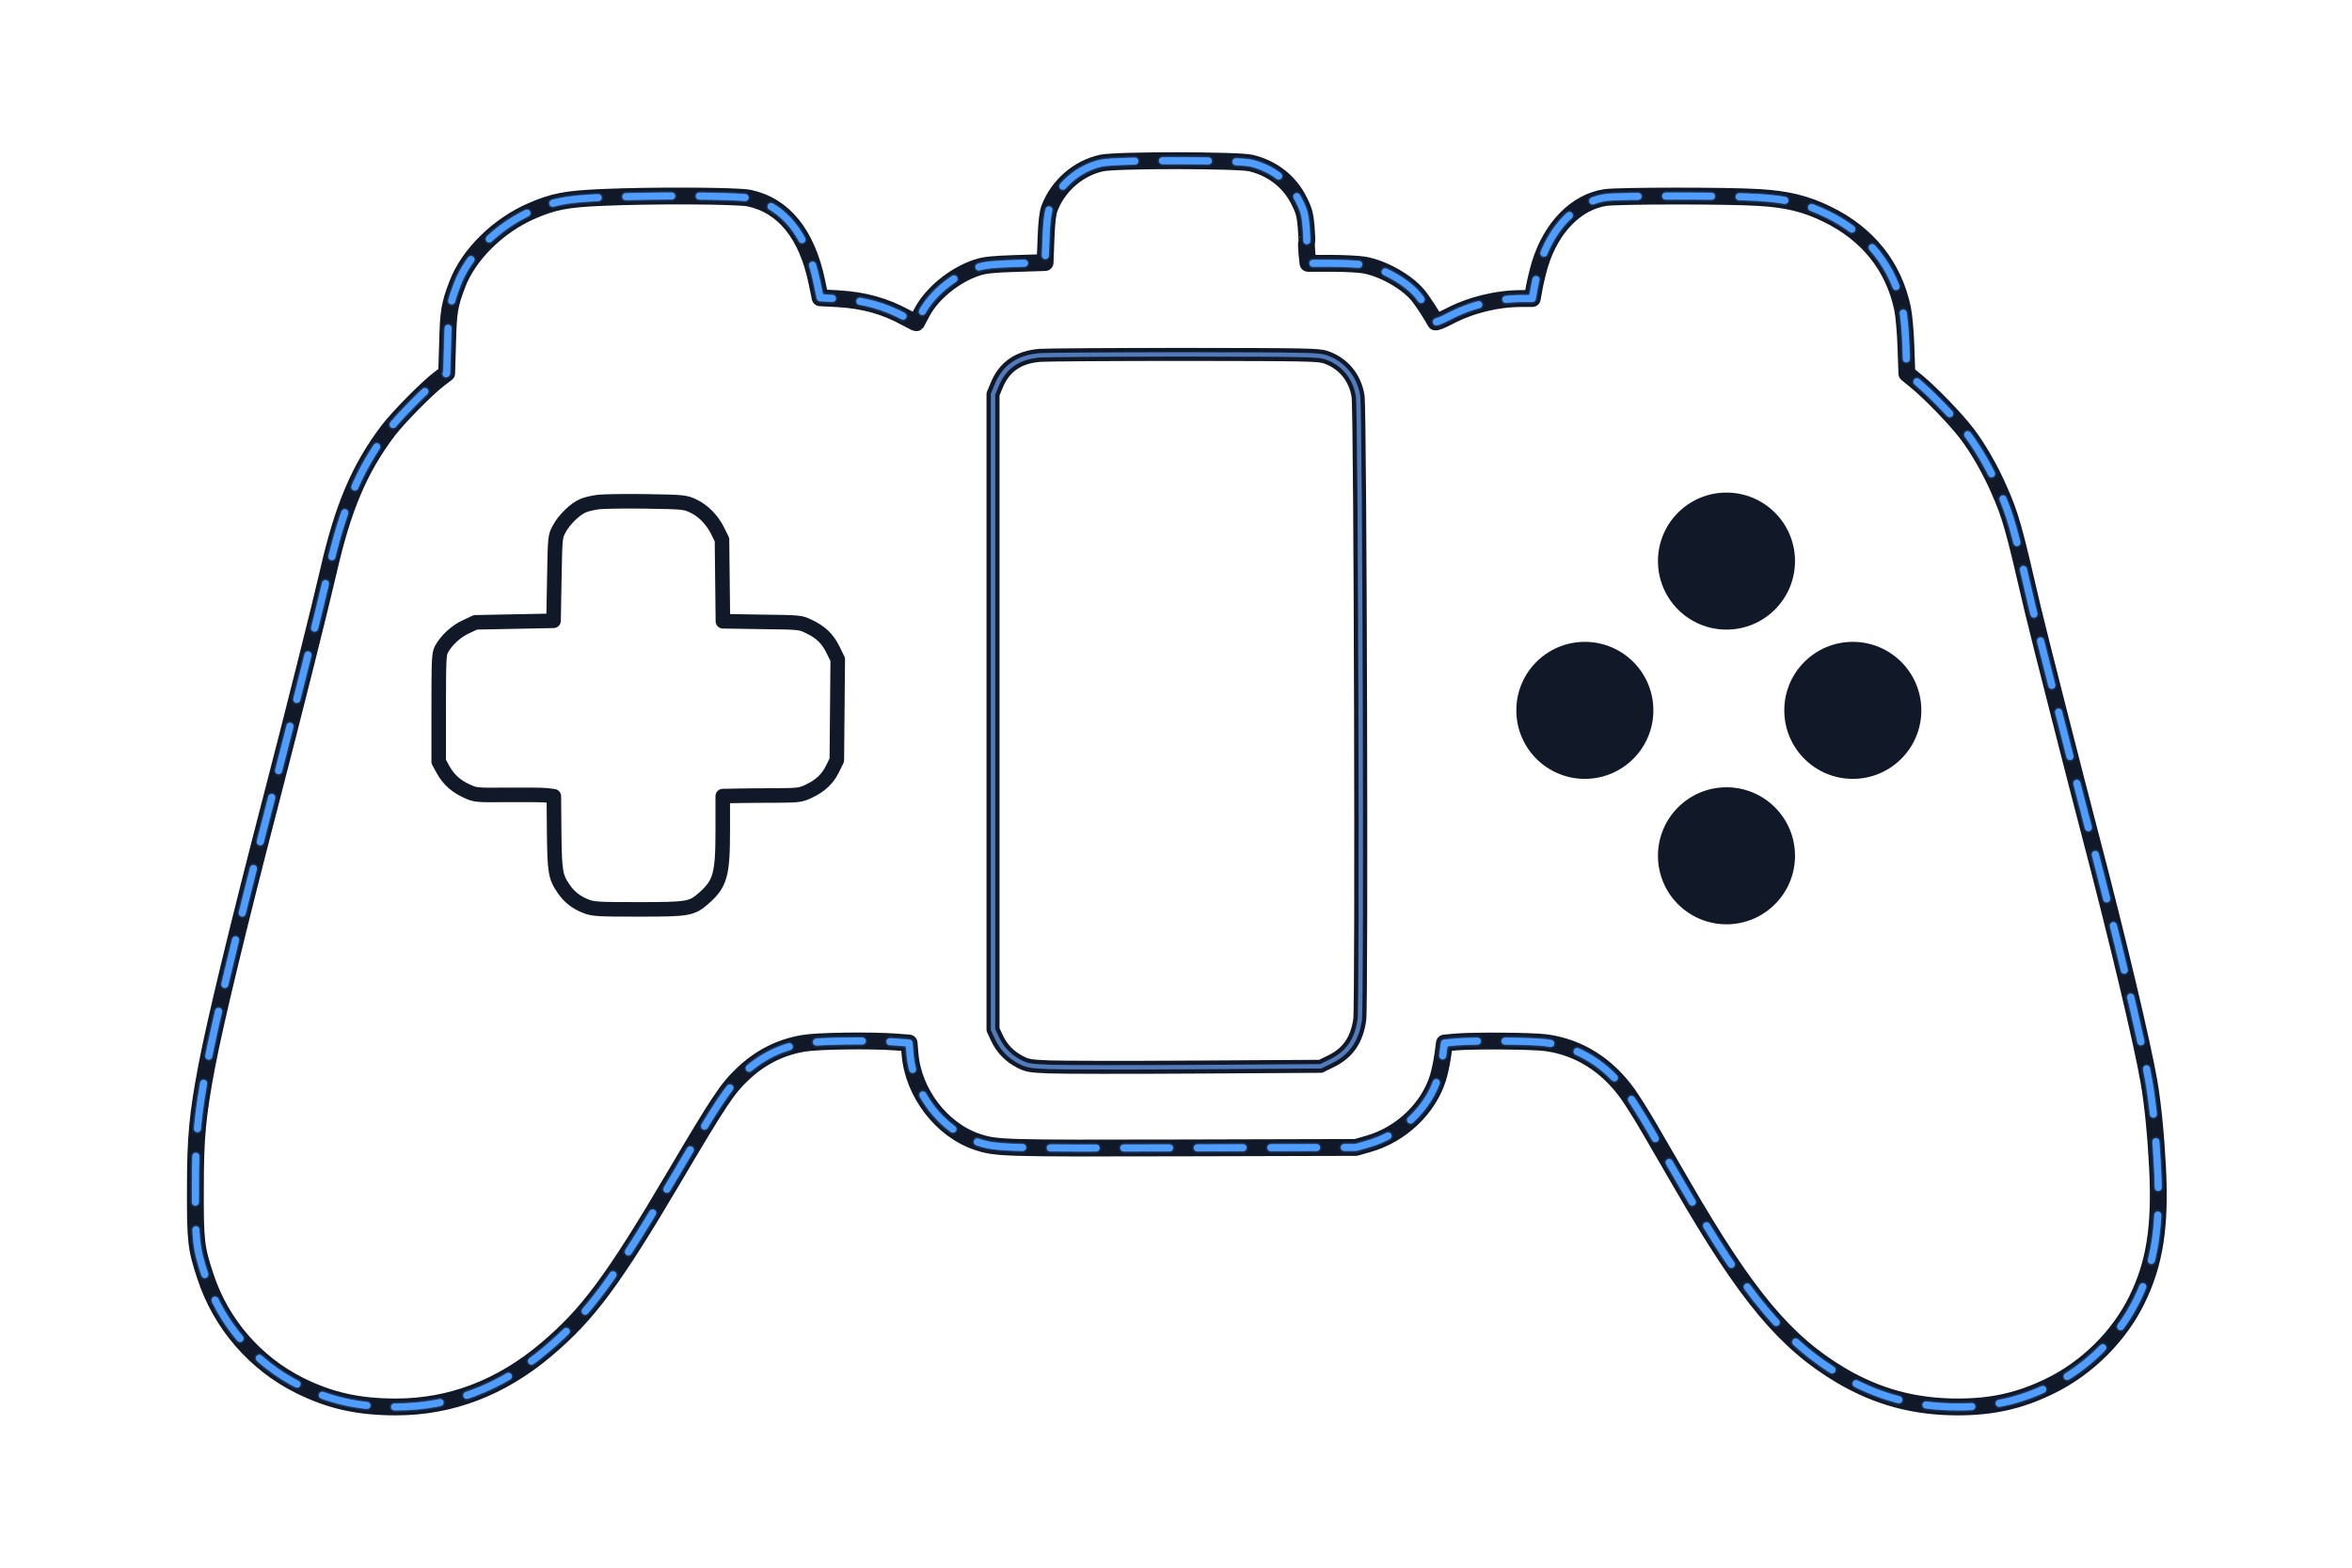
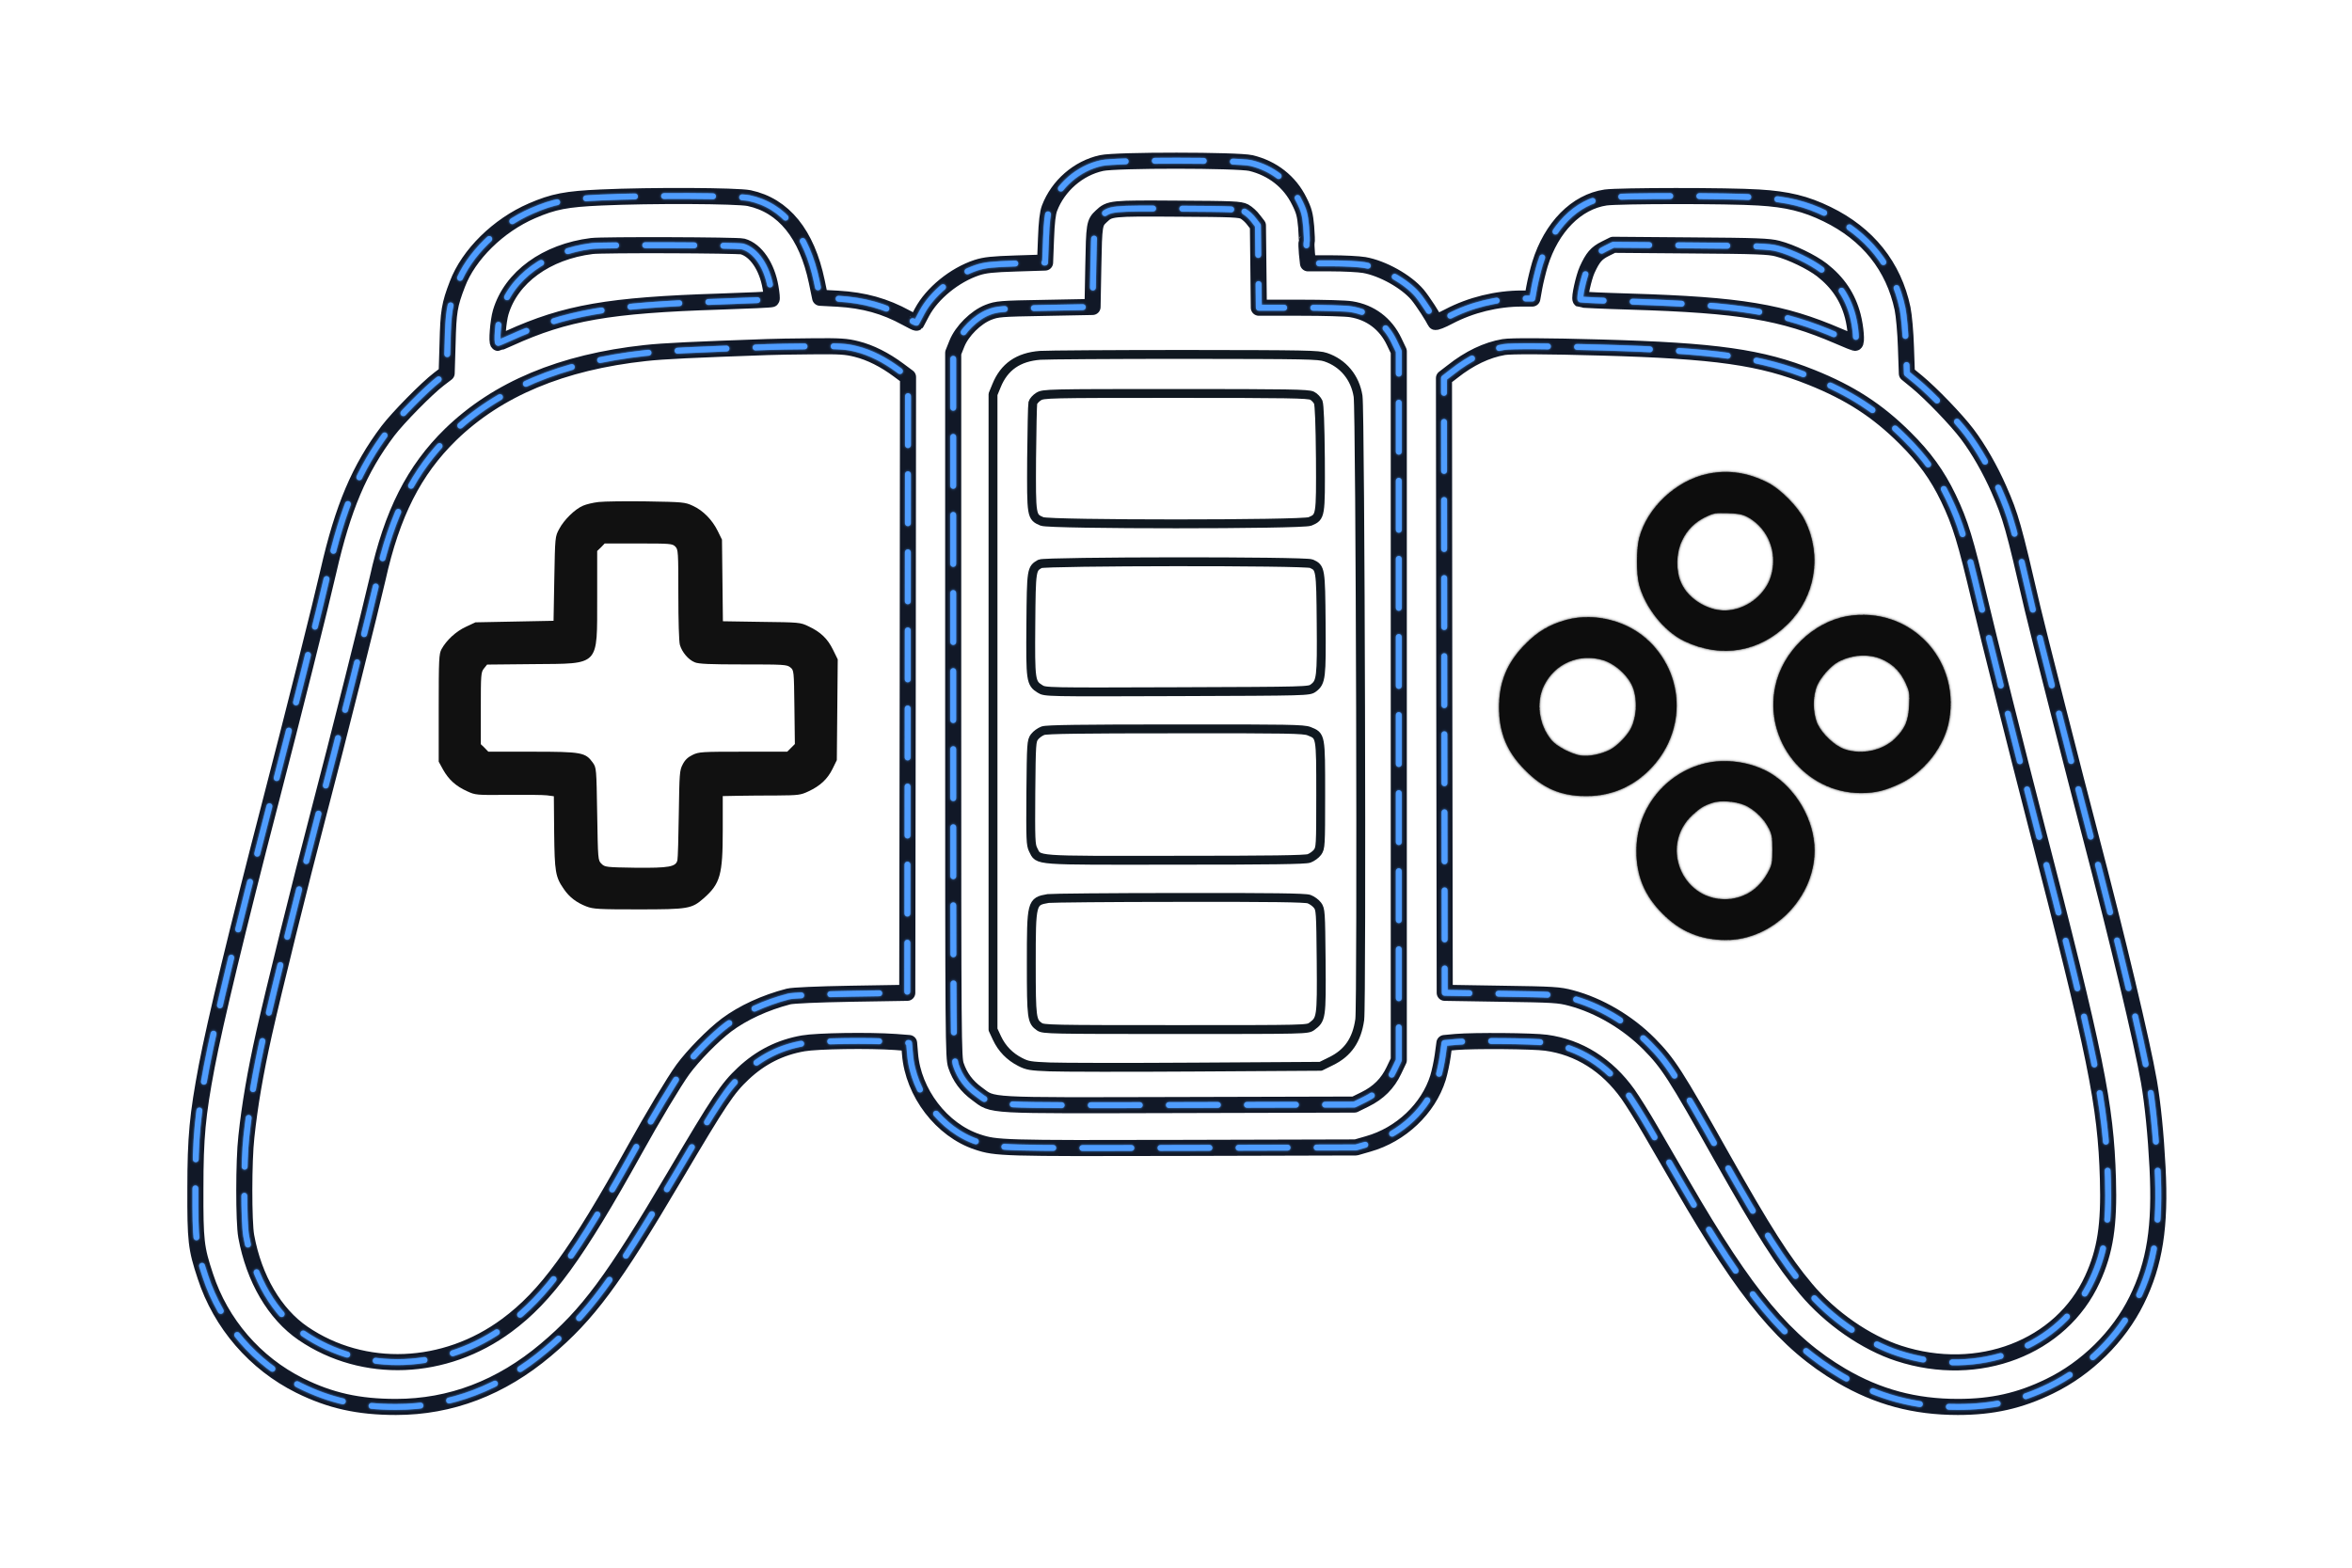
<svg xmlns="http://www.w3.org/2000/svg" width="1536" height="1024" viewBox="0 0 1536 1024" preserveAspectRatio="xMidYMid meet">
  <defs>
-     <filter id="blueGlow" x="-40%" y="-40%" width="180%" height="180%">
-       <feGaussianBlur stdDeviation="10" result="blur" />
+     <filter id="blueGlow" x="-60%" y="-60%" width="220%" height="220%">
+       <feGaussianBlur stdDeviation="10" result="b" />
      <feMerge>
-         <feMergeNode in="blur" />
+         <feMergeNode in="b" />
        <feMergeNode in="SourceGraphic" />
      </feMerge>
    </filter>
-     <filter id="softGlow" x="-30%" y="-30%" width="160%" height="160%">
-       <feGaussianBlur stdDeviation="5" result="blur" />
+     <filter id="cellGlow" x="-60%" y="-60%" width="220%" height="220%">
+       <feGaussianBlur stdDeviation="8" result="b" />
      <feMerge>
-         <feMergeNode in="blur" />
+         <feMergeNode in="b" />
        <feMergeNode in="SourceGraphic" />
      </feMerge>
    </filter>
    <style>
-     #neon-run {
-       stroke-dasharray: 300 180;
-       animation: neonRun 2.4s linear infinite, neonPulse 1.2s ease-in-out infinite alternate;
-     }
-     @keyframes neonRun { to { stroke-dashoffset: -960; } }
-     @keyframes neonPulse { from { opacity:.45; } to { opacity:1; } }
-     #dpad {
-       transform-box: fill-box;
-       transform-origin: center;
-       animation: dpadSpin 4s linear infinite;
-     }
-     @keyframes dpadSpin { to { transform: rotate(360deg); } }
+     #neon-outline {stroke-dasharray:320 190;animation:neonRun 2.6s linear infinite,neonPulse 1.1s ease-in-out infinite alternate}
+     @keyframes neonRun{to{stroke-dashoffset:-1020}}
+     @keyframes neonPulse{from{opacity:.45}to{opacity:1}}
+     #dpad{transform-box:fill-box;transform-origin:center;animation:dpadSpin 4s linear infinite}
+     @keyframes dpadSpin{to{transform:rotate(360deg)}}
+     .face{transform-box:fill-box;transform-origin:center}
+     #button-top{animation:press1 4s infinite}#button-right{animation:press2 4s infinite}#button-bottom{animation:press3 4s infinite}#button-left{animation:press4 4s infinite}
+     @keyframes press1{0%,18%,100%{fill:#111;transform:scale(1)}7%{fill:#4F8DFF;transform:scale(.86)}}
+     @keyframes press2{0%,24%,43%,100%{fill:#111;transform:scale(1)}32%{fill:#4F8DFF;transform:scale(.86)}}
+     @keyframes press3{0%,49%,68%,100%{fill:#111;transform:scale(1)}57%{fill:#4F8DFF;transform:scale(.86)}}
+     @keyframes press4{0%,74%,93%,100%{fill:#111;transform:scale(1)}82%{fill:#4F8DFF;transform:scale(.86)}}
  </style>
  </defs>
  <g transform="translate(0,1024) scale(.1,-.1)">
-     <path d="M7194 9175 c-152 -33 -284 -148 -340 -295 -12 -32 -19 -90 -23 -200 l-6 -155 -190 -6 c-155 -5 -202 -10 -255 -27 -146 -48 -293 -168 -359 -292 -19 -36 -35 -66 -36 -68 -2 -2 -31 13 -66 32 -140 77 -277 115 -448 125 l-115 6 -22 106 c-65 310 -216 497 -442 545 -79 16 -638 19 -967 4 -226 -10 -310 -26 -451 -87 -220 -95 -414 -286 -487 -479 -52 -135 -59 -180 -64 -385 l-6 -197 -50 -38 c-80 -61 -267 -251 -334 -339 -186 -247 -293 -500 -388 -915 -46 -203 -235 -958 -380 -1515 -212 -817 -360 -1431 -415 -1720 -60 -318 -74 -462 -74 -800 -1 -340 4 -387 65 -571 101 -310 325 -569 616 -714 200 -99 384 -140 629 -140 357 0 685 125 979 373 275 232 438 451 842 1136 294 498 344 572 447 669 114 107 242 171 392 197 92 16 429 21 601 9 l90 -7 6 -71 c20 -254 207 -498 440 -575 123 -41 161 -42 1337 -39 l1135 3 80 23 c213 60 393 230 456 432 11 36 25 102 31 146 l11 81 75 7 c120 10 503 7 589 -5 214 -29 398 -145 534 -335 31 -44 97 -149 146 -234 49 -85 143 -247 209 -360 420 -726 674 -1030 1040 -1246 237 -139 478 -204 760 -204 225 0 404 40 599 135 242 117 452 324 569 562 118 239 156 482 136 868 -11 214 -31 415 -56 560 -45 259 -206 935 -387 1625 -86 327 -344 1339 -373 1465 -124 537 -143 604 -220 779 -57 130 -133 263 -207 361 -71 94 -235 264 -328 341 l-66 54 -6 172 c-3 99 -13 207 -22 252 -58 276 -227 488 -493 617 -139 68 -260 98 -447 109 -200 13 -912 12 -999 0 -191 -28 -354 -193 -429 -435 -13 -44 -30 -113 -37 -152 l-13 -73 -68 0 c-164 0 -334 -42 -477 -117 -47 -25 -88 -41 -90 -35 -8 24 -80 135 -115 177 -74 87 -228 173 -348 194 -36 6 -133 11 -216 11 l-151 0 -7 65 c-3 35 -4 68 -2 72 3 4 1 50 -3 102 -7 78 -14 106 -45 167 -62 127 -175 215 -316 249 -87 20 -881 21 -975 0z" fill="none" stroke="#111827" stroke-width="110" stroke-linecap="round" stroke-linejoin="round" />
-     <path id="neon-run" d="M7194 9175 c-152 -33 -284 -148 -340 -295 -12 -32 -19 -90 -23 -200 l-6 -155 -190 -6 c-155 -5 -202 -10 -255 -27 -146 -48 -293 -168 -359 -292 -19 -36 -35 -66 -36 -68 -2 -2 -31 13 -66 32 -140 77 -277 115 -448 125 l-115 6 -22 106 c-65 310 -216 497 -442 545 -79 16 -638 19 -967 4 -226 -10 -310 -26 -451 -87 -220 -95 -414 -286 -487 -479 -52 -135 -59 -180 -64 -385 l-6 -197 -50 -38 c-80 -61 -267 -251 -334 -339 -186 -247 -293 -500 -388 -915 -46 -203 -235 -958 -380 -1515 -212 -817 -360 -1431 -415 -1720 -60 -318 -74 -462 -74 -800 -1 -340 4 -387 65 -571 101 -310 325 -569 616 -714 200 -99 384 -140 629 -140 357 0 685 125 979 373 275 232 438 451 842 1136 294 498 344 572 447 669 114 107 242 171 392 197 92 16 429 21 601 9 l90 -7 6 -71 c20 -254 207 -498 440 -575 123 -41 161 -42 1337 -39 l1135 3 80 23 c213 60 393 230 456 432 11 36 25 102 31 146 l11 81 75 7 c120 10 503 7 589 -5 214 -29 398 -145 534 -335 31 -44 97 -149 146 -234 49 -85 143 -247 209 -360 420 -726 674 -1030 1040 -1246 237 -139 478 -204 760 -204 225 0 404 40 599 135 242 117 452 324 569 562 118 239 156 482 136 868 -11 214 -31 415 -56 560 -45 259 -206 935 -387 1625 -86 327 -344 1339 -373 1465 -124 537 -143 604 -220 779 -57 130 -133 263 -207 361 -71 94 -235 264 -328 341 l-66 54 -6 172 c-3 99 -13 207 -22 252 -58 276 -227 488 -493 617 -139 68 -260 98 -447 109 -200 13 -912 12 -999 0 -191 -28 -354 -193 -429 -435 -13 -44 -30 -113 -37 -152 l-13 -73 -68 0 c-164 0 -334 -42 -477 -117 -47 -25 -88 -41 -90 -35 -8 24 -80 135 -115 177 -74 87 -228 173 -348 194 -36 6 -133 11 -216 11 l-151 0 -7 65 c-3 35 -4 68 -2 72 3 4 1 50 -3 102 -7 78 -14 106 -45 167 -62 127 -175 215 -316 249 -87 20 -881 21 -975 0z" fill="none" stroke="#4F9DFF" stroke-width="45" stroke-linecap="round" stroke-linejoin="round" filter="url(#blueGlow)" />
-     <path d="M6793 7919 c-143 -11 -235 -75 -285 -198 l-23 -56 0 -2075 0 -2075 26 -56 c32 -68 83 -121 152 -156 47 -24 67 -27 192 -32 77 -3 507 -4 955 -1 l815 5 67 33 c111 54 169 139 188 272 14 100 4 3975 -11 4072 -19 122 -98 217 -212 255 -48 16 -122 17 -917 18 -476 0 -902 -3 -947 -6z" fill="none" stroke="#111827" stroke-width="85" stroke-linecap="round" stroke-linejoin="round" />
-     <path d="M6793 7919 c-143 -11 -235 -75 -285 -198 l-23 -56 0 -2075 0 -2075 26 -56 c32 -68 83 -121 152 -156 47 -24 67 -27 192 -32 77 -3 507 -4 955 -1 l815 5 67 33 c111 54 169 139 188 272 14 100 4 3975 -11 4072 -19 122 -98 217 -212 255 -48 16 -122 17 -917 18 -476 0 -902 -3 -947 -6z" fill="none" stroke="#6EA8FF" stroke-opacity=".45" stroke-width="28" filter="url(#softGlow)" />
-     <g opacity="0" fill="#FF3B30" filter="url(#softGlow)">
-       <rect x="6745" y="3525" width="1880" height="825" rx="70" />
-       <animate attributeName="opacity" values="0;1;1;0;0;0;0;0;0" keyTimes="0;.03;.22;.24;.45;.47;.69;.72;1" dur="5.6s" repeatCount="indefinite" />
+     <path d="M7194 9175 c-152 -33 -284 -148 -340 -295 -12 -32 -19 -90 -23 -200 l-6 -155 -190 -6 c-155 -5 -202 -10 -255 -27 -146 -48 -293 -168 -359 -292 -19 -36 -35 -66 -36 -68 -2 -2 -31 13 -66 32 -140 77 -277 115 -448 125 l-115 6 -22 106 c-65 310 -216 497 -442 545 -79 16 -638 19 -967 4 -226 -10 -310 -26 -451 -87 -220 -95 -414 -286 -487 -479 -52 -135 -59 -180 -64 -385 l-6 -197 -50 -38 c-80 -61 -267 -251 -334 -339 -186 -247 -293 -500 -388 -915 -46 -203 -235 -958 -380 -1515 -212 -817 -360 -1431 -415 -1720 -60 -318 -74 -462 -74 -800 -1 -340 4 -387 65 -571 101 -310 325 -569 616 -714 200 -99 384 -140 629 -140 357 0 685 125 979 373 275 232 438 451 842 1136 294 498 344 572 447 669 114 107 242 171 392 197 92 16 429 21 601 9 l90 -7 6 -71 c20 -254 207 -498 440 -575 123 -41 161 -42 1337 -39 l1135 3 80 23 c213 60 393 230 456 432 11 36 25 102 31 146 l11 81 75 7 c120 10 503 7 589 -5 214 -29 398 -145 534 -335 31 -44 97 -149 146 -234 49 -85 143 -247 209 -360 420 -726 674 -1030 1040 -1246 237 -139 478 -204 760 -204 225 0 404 40 599 135 242 117 452 324 569 562 118 239 156 482 136 868 -11 214 -31 415 -56 560 -45 259 -206 935 -387 1625 -86 327 -344 1339 -373 1465 -124 537 -143 604 -220 779 -57 130 -133 263 -207 361 -71 94 -235 264 -328 341 l-66 54 -6 172 c-3 99 -13 207 -22 252 -58 276 -227 488 -493 617 -139 68 -260 98 -447 109 -200 13 -912 12 -999 0 -191 -28 -354 -193 -429 -435 -13 -44 -30 -113 -37 -152 l-13 -73 -68 0 c-164 0 -334 -42 -477 -117 -47 -25 -88 -41 -90 -35 -8 24 -80 135 -115 177 -74 87 -228 173 -348 194 -36 6 -133 11 -216 11 l-151 0 -7 65 c-3 35 -4 68 -2 72 3 4 1 50 -3 102 -7 78 -14 106 -45 167 -62 127 -175 215 -316 249 -87 20 -881 21 -975 0z m933 -317 c18 -10 45 -34 60 -55 l28 -36 3 -269 3 -268 272 0 c150 0 299 -4 331 -10 126 -20 225 -95 280 -210 l31 -65 0 -2315 0 -2315 -32 -67 c-40 -85 -101 -146 -189 -189 l-69 -34 -1140 -3 c-1289 -3 -1214 -8 -1325 74 -67 49 -111 108 -137 185 -17 52 -18 151 -18 2354 l0 2300 24 60 c33 83 124 173 206 205 57 22 76 24 370 29 l310 6 5 265 c5 275 7 285 52 327 55 52 62 53 498 50 364 -2 408 -4 437 -19z m-3277 -228 c86 -24 159 -131 182 -267 7 -40 10 -74 7 -77 -2 -3 -156 -10 -341 -16 -720 -23 -1003 -72 -1371 -239 -38 -17 -71 -31 -73 -31 -12 0 -1 142 16 200 68 229 298 396 595 433 70 9 952 6 985 -3z m6759 -14 c89 -23 220 -86 289 -139 105 -82 170 -179 202 -302 19 -73 27 -175 14 -175 -3 0 -51 20 -107 44 -369 159 -641 204 -1361 226 -175 5 -321 12 -324 14 -9 10 20 143 43 194 37 81 60 108 118 137 l52 26 505 -4 c432 -3 514 -6 569 -21z m-6015 -656 c89 -22 184 -70 274 -137 l62 -46 -2 -2011 -3 -2011 -365 -6 c-227 -4 -382 -11 -410 -18 -155 -40 -299 -107 -405 -186 -90 -68 -219 -200 -285 -290 -57 -78 -200 -317 -315 -525 -379 -683 -578 -957 -835 -1147 -405 -300 -936 -321 -1330 -53 -186 127 -321 357 -372 635 -17 93 -17 493 1 650 22 207 58 416 115 672 63 281 235 977 356 1438 124 471 344 1350 386 1535 94 425 238 709 477 942 306 297 726 473 1272 532 118 13 312 22 795 39 41 2 172 4 291 5 186 2 226 -1 293 -18z m4861 10 c752 -21 1046 -63 1375 -195 252 -101 431 -217 610 -395 128 -127 212 -243 284 -393 79 -165 112 -275 206 -672 53 -226 252 -1017 360 -1435 398 -1539 462 -1854 476 -2340 9 -301 -17 -472 -101 -655 -204 -447 -744 -655 -1265 -485 -215 70 -446 230 -606 421 -150 178 -277 378 -551 864 -303 540 -349 610 -473 736 -140 141 -326 251 -510 300 -79 21 -112 23 -455 28 l-370 6 -3 2007 -2 2008 56 43 c110 87 223 141 334 160 46 8 283 7 635 -3z" fill="none" stroke="#111827" stroke-width="105" stroke-linecap="round" stroke-linejoin="round" />
+     <path id="neon-outline" d="M7194 9175 c-152 -33 -284 -148 -340 -295 -12 -32 -19 -90 -23 -200 l-6 -155 -190 -6 c-155 -5 -202 -10 -255 -27 -146 -48 -293 -168 -359 -292 -19 -36 -35 -66 -36 -68 -2 -2 -31 13 -66 32 -140 77 -277 115 -448 125 l-115 6 -22 106 c-65 310 -216 497 -442 545 -79 16 -638 19 -967 4 -226 -10 -310 -26 -451 -87 -220 -95 -414 -286 -487 -479 -52 -135 -59 -180 -64 -385 l-6 -197 -50 -38 c-80 -61 -267 -251 -334 -339 -186 -247 -293 -500 -388 -915 -46 -203 -235 -958 -380 -1515 -212 -817 -360 -1431 -415 -1720 -60 -318 -74 -462 -74 -800 -1 -340 4 -387 65 -571 101 -310 325 -569 616 -714 200 -99 384 -140 629 -140 357 0 685 125 979 373 275 232 438 451 842 1136 294 498 344 572 447 669 114 107 242 171 392 197 92 16 429 21 601 9 l90 -7 6 -71 c20 -254 207 -498 440 -575 123 -41 161 -42 1337 -39 l1135 3 80 23 c213 60 393 230 456 432 11 36 25 102 31 146 l11 81 75 7 c120 10 503 7 589 -5 214 -29 398 -145 534 -335 31 -44 97 -149 146 -234 49 -85 143 -247 209 -360 420 -726 674 -1030 1040 -1246 237 -139 478 -204 760 -204 225 0 404 40 599 135 242 117 452 324 569 562 118 239 156 482 136 868 -11 214 -31 415 -56 560 -45 259 -206 935 -387 1625 -86 327 -344 1339 -373 1465 -124 537 -143 604 -220 779 -57 130 -133 263 -207 361 -71 94 -235 264 -328 341 l-66 54 -6 172 c-3 99 -13 207 -22 252 -58 276 -227 488 -493 617 -139 68 -260 98 -447 109 -200 13 -912 12 -999 0 -191 -28 -354 -193 -429 -435 -13 -44 -30 -113 -37 -152 l-13 -73 -68 0 c-164 0 -334 -42 -477 -117 -47 -25 -88 -41 -90 -35 -8 24 -80 135 -115 177 -74 87 -228 173 -348 194 -36 6 -133 11 -216 11 l-151 0 -7 65 c-3 35 -4 68 -2 72 3 4 1 50 -3 102 -7 78 -14 106 -45 167 -62 127 -175 215 -316 249 -87 20 -881 21 -975 0z m933 -317 c18 -10 45 -34 60 -55 l28 -36 3 -269 3 -268 272 0 c150 0 299 -4 331 -10 126 -20 225 -95 280 -210 l31 -65 0 -2315 0 -2315 -32 -67 c-40 -85 -101 -146 -189 -189 l-69 -34 -1140 -3 c-1289 -3 -1214 -8 -1325 74 -67 49 -111 108 -137 185 -17 52 -18 151 -18 2354 l0 2300 24 60 c33 83 124 173 206 205 57 22 76 24 370 29 l310 6 5 265 c5 275 7 285 52 327 55 52 62 53 498 50 364 -2 408 -4 437 -19z m-3277 -228 c86 -24 159 -131 182 -267 7 -40 10 -74 7 -77 -2 -3 -156 -10 -341 -16 -720 -23 -1003 -72 -1371 -239 -38 -17 -71 -31 -73 -31 -12 0 -1 142 16 200 68 229 298 396 595 433 70 9 952 6 985 -3z m6759 -14 c89 -23 220 -86 289 -139 105 -82 170 -179 202 -302 19 -73 27 -175 14 -175 -3 0 -51 20 -107 44 -369 159 -641 204 -1361 226 -175 5 -321 12 -324 14 -9 10 20 143 43 194 37 81 60 108 118 137 l52 26 505 -4 c432 -3 514 -6 569 -21z m-6015 -656 c89 -22 184 -70 274 -137 l62 -46 -2 -2011 -3 -2011 -365 -6 c-227 -4 -382 -11 -410 -18 -155 -40 -299 -107 -405 -186 -90 -68 -219 -200 -285 -290 -57 -78 -200 -317 -315 -525 -379 -683 -578 -957 -835 -1147 -405 -300 -936 -321 -1330 -53 -186 127 -321 357 -372 635 -17 93 -17 493 1 650 22 207 58 416 115 672 63 281 235 977 356 1438 124 471 344 1350 386 1535 94 425 238 709 477 942 306 297 726 473 1272 532 118 13 312 22 795 39 41 2 172 4 291 5 186 2 226 -1 293 -18z m4861 10 c752 -21 1046 -63 1375 -195 252 -101 431 -217 610 -395 128 -127 212 -243 284 -393 79 -165 112 -275 206 -672 53 -226 252 -1017 360 -1435 398 -1539 462 -1854 476 -2340 9 -301 -17 -472 -101 -655 -204 -447 -744 -655 -1265 -485 -215 70 -446 230 -606 421 -150 178 -277 378 -551 864 -303 540 -349 610 -473 736 -140 141 -326 251 -510 300 -79 21 -112 23 -455 28 l-370 6 -3 2007 -2 2008 56 43 c110 87 223 141 334 160 46 8 283 7 635 -3z" fill="none" stroke="#4F9DFF" stroke-width="38" stroke-linecap="round" stroke-linejoin="round" filter="url(#blueGlow)" />
+     <path d="M6793 7919 c-143 -11 -235 -75 -285 -198 l-23 -56 0 -2075 0 -2075 26 -56 c32 -68 83 -121 152 -156 47 -24 67 -27 192 -32 77 -3 507 -4 955 -1 l815 5 67 33 c111 54 169 139 188 272 14 100 4 3975 -11 4072 -19 122 -98 217 -212 255 -48 16 -122 17 -917 18 -476 0 -902 -3 -947 -6z m1776 -264 c16 -8 33 -27 40 -42 7 -19 12 -139 14 -368 2 -381 2 -381 -68 -411 -51 -21 -1699 -21 -1750 0 -70 30 -70 30 -68 411 2 187 5 350 8 363 3 12 20 31 38 42 31 19 55 20 895 20 735 0 867 -2 891 -15z m-5 -1097 c60 -27 61 -33 64 -388 3 -356 0 -386 -51 -424 -28 -21 -33 -21 -890 -24 -856 -3 -862 -3 -895 18 -61 38 -63 54 -60 423 3 360 4 362 60 394 32 17 1734 19 1772 1z m-15 -1094 c77 -31 76 -25 76 -416 0 -336 -1 -347 -21 -375 -11 -15 -36 -33 -55 -40 -25 -9 -250 -12 -874 -12 -939 -1 -890 -5 -928 69 -16 32 -17 66 -15 372 3 324 4 338 24 365 11 15 36 33 55 40 25 9 248 12 866 12 737 1 837 -1 872 -15z m0 -1097 c19 -7 44 -25 55 -40 20 -27 21 -41 24 -365 3 -372 1 -380 -61 -426 -28 -21 -34 -21 -890 -21 -813 0 -863 1 -888 18 -51 35 -54 55 -54 412 0 403 1 407 110 426 22 3 407 7 855 7 607 1 824 -2 849 -11z" fill="none" stroke="#101820" stroke-width="58" stroke-linejoin="round" />
+     <g id="battery-charge" filter="url(#cellGlow)">
+       <g opacity="0" fill="#FF3B30">
+         <rect x="6755" y="3585" width="1845" height="740" rx="55" />
+         <animate attributeName="opacity" values="0;1;1;0;0;0;0;0;0" keyTimes="0;.03;.20;.23;.25;.47;.50;.72;1" dur="5.2s" repeatCount="indefinite" />
+       </g>
+       <g opacity="0" fill="#FF9500">
+         <rect x="6755" y="3585" width="1845" height="740" rx="55" />
+         <rect x="6755" y="4680" width="1845" height="740" rx="55" />
+         <animate attributeName="opacity" values="0;0;0;1;1;0;0;0;0" keyTimes="0;.20;.22;.25;.45;.48;.50;.72;1" dur="5.2s" repeatCount="indefinite" />
+       </g>
+       <g opacity="0" fill="#A8E063">
+         <rect x="6755" y="3585" width="1845" height="740" rx="55" />
+         <rect x="6755" y="4680" width="1845" height="740" rx="55" />
+         <rect x="6755" y="5775" width="1845" height="740" rx="55" />
+         <animate attributeName="opacity" values="0;0;0;0;0;1;1;0;0" keyTimes="0;.22;.45;.47;.49;.52;.70;.73;1" dur="5.2s" repeatCount="indefinite" />
+       </g>
+       <g opacity="0" fill="#34C759">
+         <rect x="6755" y="3585" width="1845" height="740" rx="55" />
+         <rect x="6755" y="4680" width="1845" height="740" rx="55" />
+         <rect x="6755" y="5775" width="1845" height="740" rx="55" />
+         <rect x="6755" y="6870" width="1845" height="740" rx="55" />
+         <animate attributeName="opacity" values="0;0;0;0;0;0;1;1;0" keyTimes="0;.25;.48;.50;.70;.72;.75;.94;1" dur="5.2s" repeatCount="indefinite" />
+       </g>
    </g>
-     <g opacity="0" fill="#FF9500" filter="url(#softGlow)">
-       <rect x="6745" y="3525" width="1880" height="825" rx="70" />
-       <rect x="6745" y="4640" width="1880" height="805" rx="70" />
-       <animate attributeName="opacity" values="0;0;0;1;1;0;0;0;0" keyTimes="0;.22;.24;.26;.44;.47;.68;.71;1" dur="5.6s" repeatCount="indefinite" />
-     </g>
-     <g opacity="0" fill="#A8E063" filter="url(#softGlow)">
-       <rect x="6745" y="3525" width="1880" height="825" rx="70" />
-       <rect x="6745" y="4640" width="1880" height="805" rx="70" />
-       <rect x="6745" y="5740" width="1880" height="790" rx="70" />
-       <animate attributeName="opacity" values="0;0;0;0;0;1;1;0;0" keyTimes="0;.24;.44;.46;.48;.50;.67;.70;1" dur="5.6s" repeatCount="indefinite" />
-     </g>
-     <g opacity="0" fill="#34C759" filter="url(#softGlow)">
-       <rect x="6745" y="3525" width="1880" height="825" rx="70" />
-       <rect x="6745" y="4640" width="1880" height="805" rx="70" />
-       <rect x="6745" y="5740" width="1880" height="790" rx="70" />
-       <rect x="6745" y="6840" width="1880" height="790" rx="70" />
-       <animate attributeName="opacity" values="0;0;0;0;0;0;1;1;0" keyTimes="0;.25;.46;.48;.68;.70;.73;.94;1" dur="5.6s" repeatCount="indefinite" />
-     </g>
-     <path id="dpad" d="M3910 6961 c-36 -4 -82 -15 -102 -24 -53 -22 -125 -93 -156 -152 -27 -50 -27 -51 -32 -325 l-5 -275 -255 -5 -255 -5 -62 -29 c-65 -30 -127 -87 -160 -147 -16 -31 -18 -63 -18 -384 l0 -350 29 -53 c37 -65 83 -107 156 -140 54 -25 59 -26 265 -24 116 1 231 0 256 -3 l46 -6 2 -236 c3 -258 8 -291 63 -370 36 -53 83 -89 148 -114 45 -17 78 -19 338 -19 328 0 349 4 427 72 109 96 125 153 125 445 l0 223 103 2 c56 1 170 2 252 2 140 1 154 3 205 27 77 36 124 80 157 147 l28 57 3 329 3 329 -31 63 c-35 72 -81 116 -160 153 -54 26 -60 26 -307 29 l-252 4 -3 266 -3 267 -28 57 c-36 73 -96 134 -162 164 -51 24 -64 25 -302 29 -136 2 -277 0 -313 -4z" fill="none" stroke="#111827" stroke-width="95" stroke-linecap="round" stroke-linejoin="round" />
-     <g stroke="#111827" stroke-width="75">
-       <circle cx="11275" cy="6575" r="410" fill="#111827">
-         <animate attributeName="fill" values="#111827;#4F8DFF;#4F8DFF;#111827;#111827" keyTimes="0;.02;.19;.22;1" dur="4s" repeatCount="indefinite" />
-         <animate attributeName="r" values="410;350;410;410" keyTimes="0;.08;.18;1" dur="4s" repeatCount="indefinite" />
-       </circle>
-       <circle cx="12100" cy="5600" r="410" fill="#111827">
-         <animate attributeName="fill" values="#111827;#111827;#4F8DFF;#4F8DFF;#111827;#111827" keyTimes="0;.24;.27;.44;.47;1" dur="4s" repeatCount="indefinite" />
-         <animate attributeName="r" values="410;410;350;410;410" keyTimes="0;.25;.33;.43;1" dur="4s" repeatCount="indefinite" />
-       </circle>
-       <circle cx="11275" cy="4650" r="410" fill="#111827">
-         <animate attributeName="fill" values="#111827;#111827;#4F8DFF;#4F8DFF;#111827;#111827" keyTimes="0;.49;.52;.69;.72;1" dur="4s" repeatCount="indefinite" />
-         <animate attributeName="r" values="410;410;350;410;410" keyTimes="0;.50;.58;.68;1" dur="4s" repeatCount="indefinite" />
-       </circle>
-       <circle cx="10350" cy="5600" r="410" fill="#111827">
-         <animate attributeName="fill" values="#111827;#111827;#4F8DFF;#4F8DFF;#111827;#111827" keyTimes="0;.74;.77;.94;.97;1" dur="4s" repeatCount="indefinite" />
-         <animate attributeName="r" values="410;410;350;410;410" keyTimes="0;.75;.83;.93;1" dur="4s" repeatCount="indefinite" />
-       </circle>
-     </g>
+     <path id="dpad" d="M3910 6961 c-36 -4 -82 -15 -102 -24 -53 -22 -125 -93 -156 -152 -27 -50 -27 -51 -32 -325 l-5 -275 -255 -5 -255 -5 -62 -29 c-65 -30 -127 -87 -160 -147 -16 -31 -18 -63 -18 -384 l0 -350 29 -53 c37 -65 83 -107 156 -140 54 -25 59 -26 265 -24 116 1 231 0 256 -3 l46 -6 2 -236 c3 -258 8 -291 63 -370 36 -53 83 -89 148 -114 45 -17 78 -19 338 -19 328 0 349 4 427 72 109 96 125 153 125 445 l0 223 103 2 c56 1 170 2 252 2 140 1 154 3 205 27 77 36 124 80 157 147 l28 57 3 329 3 329 -31 63 c-35 72 -81 116 -160 153 -54 26 -60 26 -307 29 l-252 4 -3 266 -3 267 -28 57 c-36 73 -96 134 -162 164 -51 24 -64 25 -302 29 -136 2 -277 0 -313 -4z m500 -291 c19 -19 20 -33 20 -312 0 -171 4 -309 10 -330 14 -48 55 -97 97 -114 25 -11 99 -14 317 -14 264 0 285 -1 307 -19 24 -19 24 -21 27 -260 l3 -241 -25 -25 -25 -25 -287 0 c-272 0 -290 -1 -331 -21 -31 -15 -50 -33 -65 -63 -20 -38 -21 -59 -25 -321 -2 -154 -6 -290 -9 -303 -9 -44 -54 -52 -273 -50 -194 3 -201 4 -223 26 -23 22 -23 27 -28 325 -5 299 -5 302 -29 336 -48 66 -71 71 -394 71 l-288 0 -24 25 -25 24 0 234 c0 220 1 236 20 260 l21 26 302 3 c439 4 416 -19 417 436 l0 303 25 24 24 25 221 0 c207 0 221 -1 240 -20z" fill="#111" />
+     <path id="button-top" class="face" d="M11150 7144 c-206 -44 -393 -221 -445 -419 -19 -75 -19 -233 0 -305 40 -150 165 -306 296 -368 239 -114 489 -72 675 113 179 177 224 445 112 673 -44 90 -160 208 -247 251 -129 65 -259 84 -391 55z m272 -286 c129 -76 188 -231 144 -380 -34 -116 -147 -210 -273 -224 -122 -15 -264 66 -314 178 -36 81 -34 192 5 276 33 71 85 123 160 158 45 22 62 25 141 22 77 -3 98 -8 137 -30z" fill="#111" filter="url(#blueGlow)" />
+     <path id="button-right" class="face" d="M12063 6215 c-221 -39 -421 -232 -469 -457 -76 -356 196 -697 558 -698 95 0 160 16 257 62 163 78 292 246 321 419 68 404 -266 742 -667 674z m242 -288 c65 -33 108 -79 141 -150 24 -53 26 -68 22 -145 -5 -103 -27 -152 -94 -218 -80 -77 -216 -106 -328 -68 -64 22 -147 100 -177 166 -32 73 -32 183 -1 253 25 55 90 128 137 152 95 51 214 55 300 10z" fill="#111" filter="url(#blueGlow)" />
+     <path id="button-left" class="face" d="M10230 6191 c-109 -30 -188 -76 -270 -160 -117 -119 -170 -246 -170 -411 0 -167 52 -292 170 -410 119 -121 236 -170 400 -170 158 0 299 59 410 170 237 236 239 601 6 835 -139 138 -357 196 -546 146z m240 -263 c71 -22 149 -88 184 -156 41 -80 39 -207 -4 -292 -25 -48 -91 -115 -137 -138 -59 -30 -138 -45 -191 -37 -59 9 -155 59 -189 99 -83 98 -104 248 -50 358 71 145 231 213 387 166z" fill="#111" filter="url(#blueGlow)" />
+     <path id="button-bottom" class="face" d="M11136 5254 c-263 -64 -448 -298 -449 -569 -1 -165 53 -296 172 -414 115 -116 247 -170 411 -171 307 -1 580 274 580 585 0 196 -120 404 -289 505 -122 72 -288 97 -425 64z m258 -273 c60 -26 123 -85 154 -145 24 -45 27 -62 27 -146 0 -83 -3 -101 -27 -145 -60 -115 -163 -179 -285 -179 -286 2 -422 356 -210 551 50 46 74 61 132 80 52 17 152 9 209 -16z" fill="#111" filter="url(#blueGlow)" />
  </g>
</svg>
